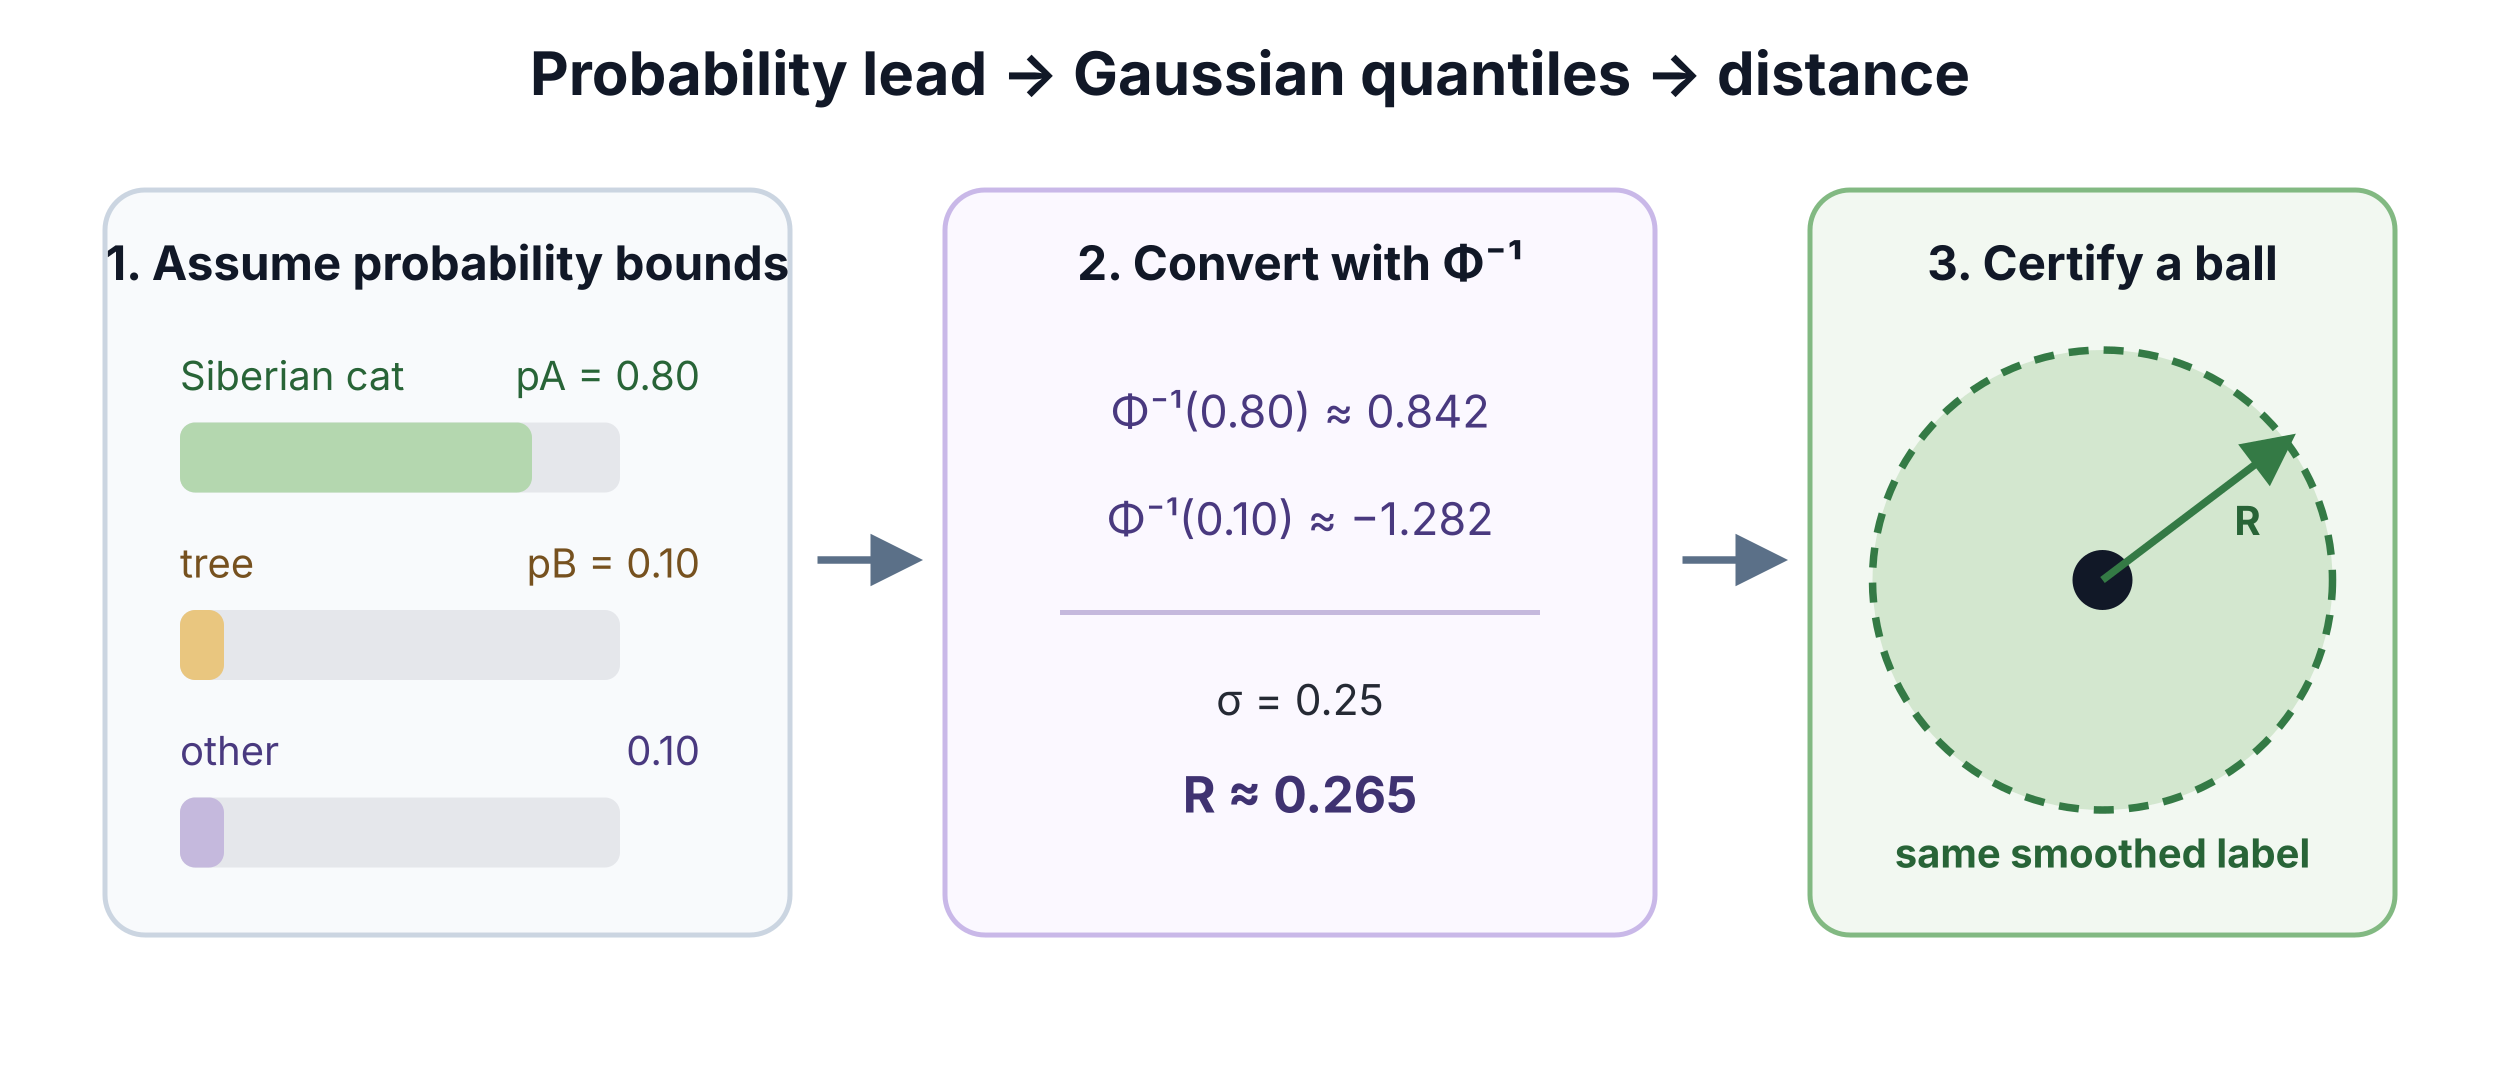
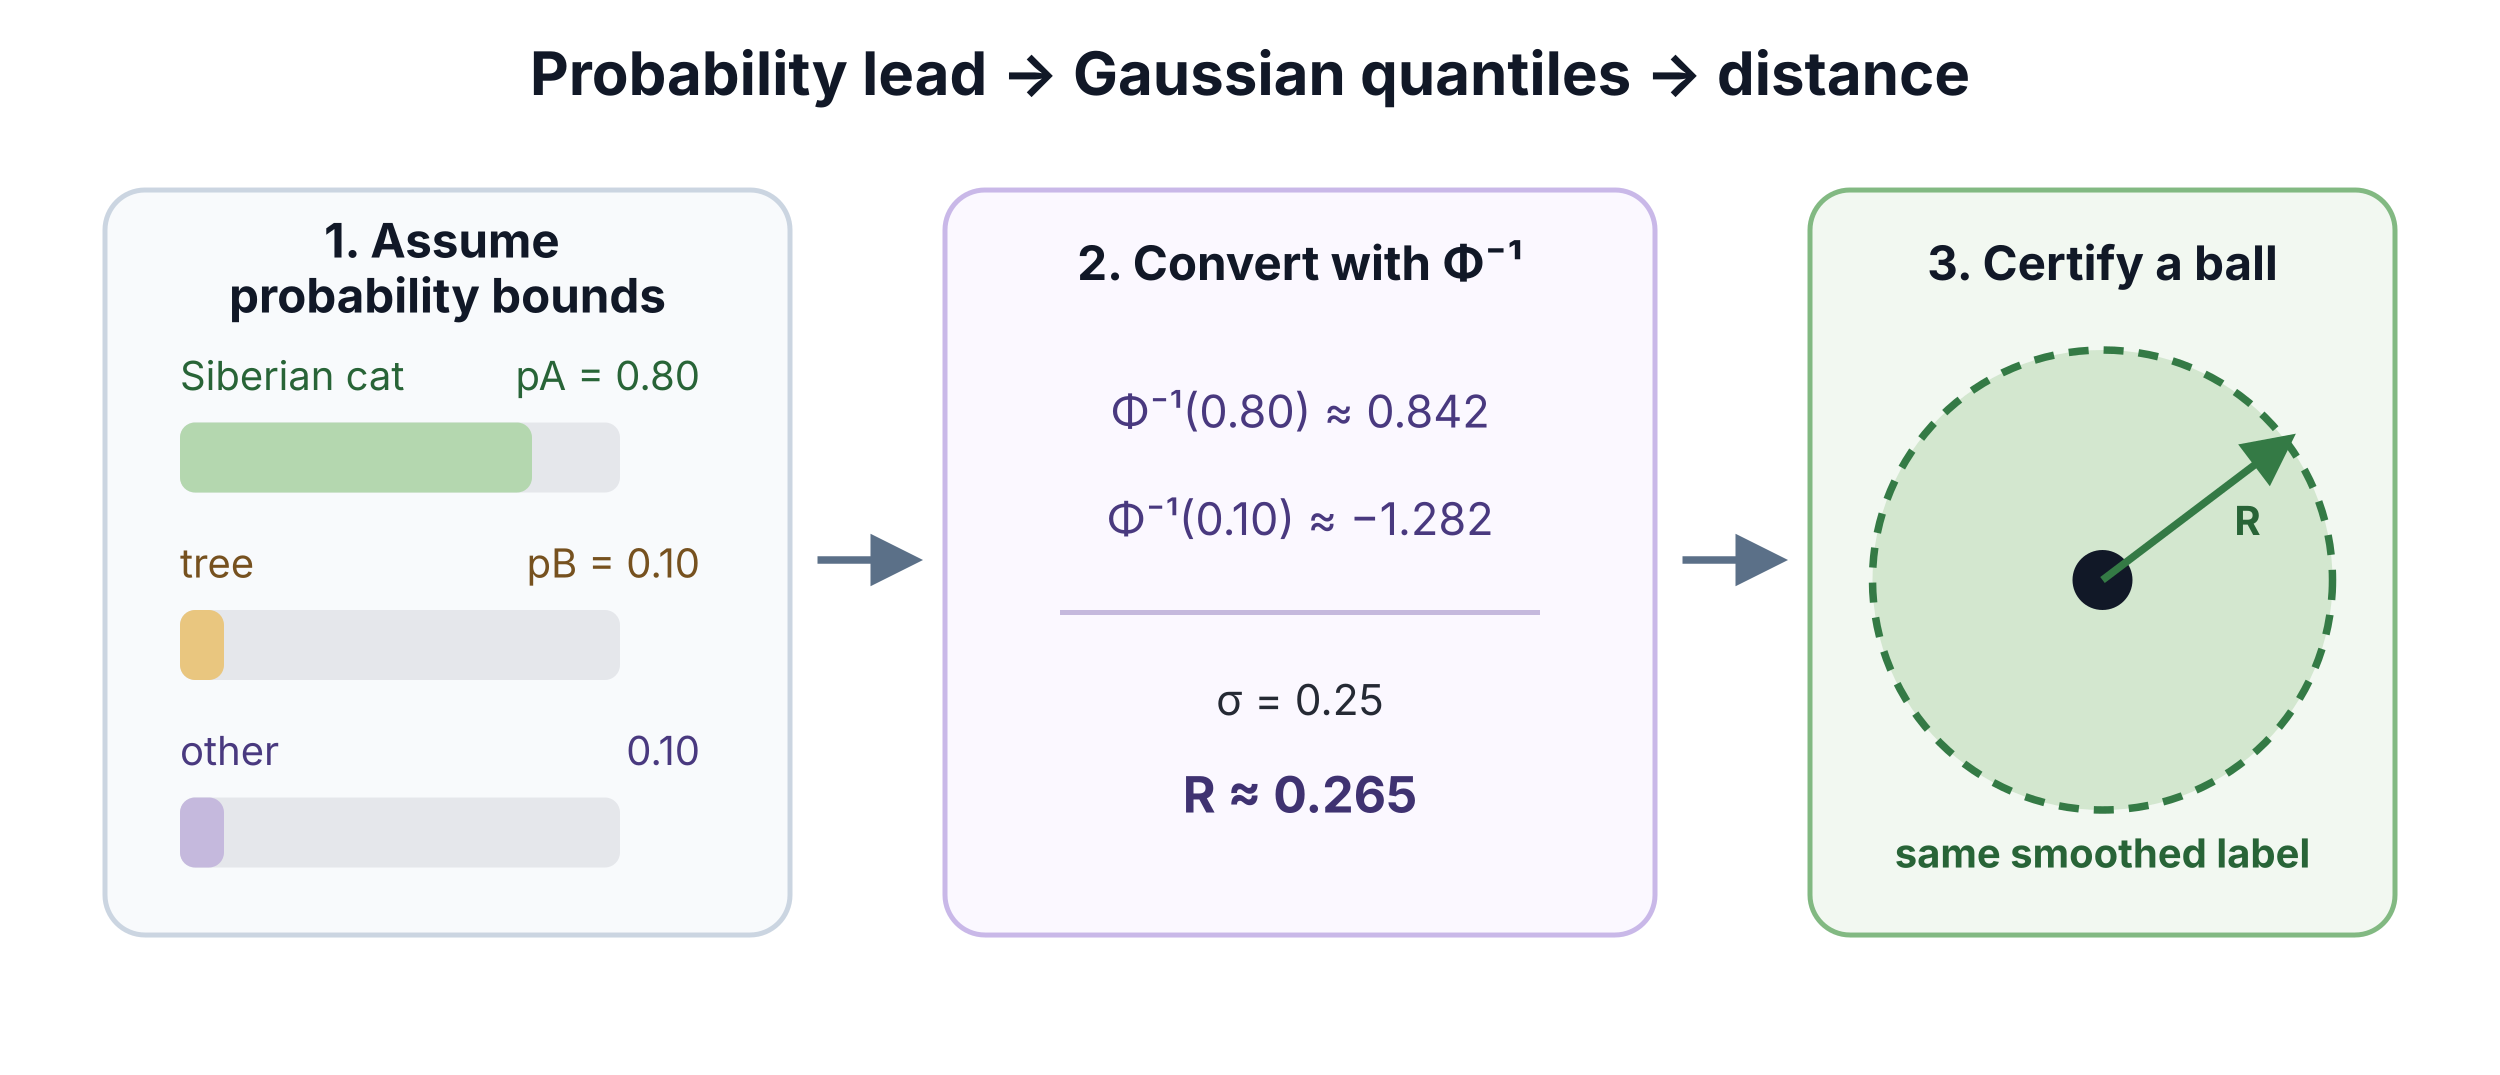
<svg xmlns="http://www.w3.org/2000/svg" viewBox="0 0 1000 430" role="img" aria-labelledby="title desc">
  <defs>
    <marker id="arrow" viewBox="0 0 10 10" refX="8" refY="5" markerWidth="7" markerHeight="7" orient="auto">
      <path d="M0 0L10 5L0 10Z" fill="context-stroke" />
    </marker>
  </defs>
  <rect width="1000" height="430" fill="#fff" />
  <text x="500" y="38" text-anchor="middle" font-family="-apple-system,BlinkMacSystemFont,'Segoe UI',sans-serif" font-size="24" font-weight="650" fill="#111827">Probability lead → Gaussian quantiles → distance</text>
  <g font-family="-apple-system,BlinkMacSystemFont,'Segoe UI',sans-serif">
    <rect x="42" y="76" width="274" height="298" rx="16" fill="#f8fafc" stroke="#cbd5e1" stroke-width="2" />
-     <text x="179" y="112" text-anchor="middle" font-size="19" font-weight="650" fill="#111827">1. Assume probability bounds</text>
+     <text x="179" y="103" text-anchor="middle" font-size="19" font-weight="650" fill="#111827">
+       <tspan x="179">1. Assume</tspan>
+       <tspan x="179" dy="22">probability bounds</tspan>
+     </text>
    <text x="72" y="156" font-size="16" fill="#286437">Siberian cat</text>
    <text x="280" y="156" text-anchor="end" font-size="16" fill="#286437">pA = 0.80</text>
    <rect x="72" y="169" width="176" height="28" rx="6" fill="#e5e7eb" />
    <rect x="72" y="169" width="140.8" height="28" rx="6" fill="#b4d7af" />
    <text x="72" y="231" font-size="16" fill="#76511f">tree</text>
    <text x="280" y="231" text-anchor="end" font-size="16" fill="#76511f">pB = 0.10</text>
    <rect x="72" y="244" width="176" height="28" rx="6" fill="#e5e7eb" />
    <rect x="72" y="244" width="17.6" height="28" rx="6" fill="#e9c67f" />
    <text x="72" y="306" font-size="16" fill="#49397f">other</text>
    <text x="280" y="306" text-anchor="end" font-size="16" fill="#49397f">0.10</text>
    <rect x="72" y="319" width="176" height="28" rx="6" fill="#e5e7eb" />
    <rect x="72" y="319" width="17.6" height="28" rx="6" fill="#c5b9dd" />
    <line x1="327" y1="224" x2="365" y2="224" stroke="#5b7088" stroke-width="3" marker-end="url(#arrow)" />
    <rect x="378" y="76" width="284" height="298" rx="16" fill="#fbf8ff" stroke="#c9b8e8" stroke-width="2" />
    <text x="520" y="112" text-anchor="middle" font-size="19" font-weight="650" fill="#111827">2. Convert with Φ⁻¹</text>
    <text x="520" y="171" text-anchor="middle" font-size="18" fill="#49397f">Φ⁻¹(0.80) ≈ 0.842</text>
    <text x="520" y="214" text-anchor="middle" font-size="18" fill="#49397f">Φ⁻¹(0.10) ≈ −1.282</text>
    <line x1="424" y1="245" x2="616" y2="245" stroke="#c5b9dd" stroke-width="2" />
    <text x="520" y="286" text-anchor="middle" font-size="17" fill="#252a34">σ = 0.25</text>
    <text x="520" y="325" text-anchor="middle" font-size="20" font-weight="650" fill="#3f3271">R ≈ 0.265</text>
    <line x1="673" y1="224" x2="711" y2="224" stroke="#5b7088" stroke-width="3" marker-end="url(#arrow)" />
    <rect x="724" y="76" width="234" height="298" rx="16" fill="#f2f8f1" stroke="#82b982" stroke-width="2" />
    <text x="841" y="112" text-anchor="middle" font-size="19" font-weight="650" fill="#111827">3. Certify a ball</text>
    <circle cx="841" cy="232" r="92" fill="#b4d7af" fill-opacity="0.5" stroke="#347a45" stroke-width="3" stroke-dasharray="8 6" />
    <circle cx="841" cy="232" r="12" fill="#111827" />
    <line x1="841" y1="232" x2="915" y2="176" stroke="#347a45" stroke-width="3" marker-end="url(#arrow)" />
    <text x="899" y="214" text-anchor="middle" font-size="16" font-weight="650" fill="#286437">R</text>
    <text x="841" y="347" text-anchor="middle" font-size="16" font-weight="650" fill="#286437">same smoothed label</text>
  </g>
</svg>
